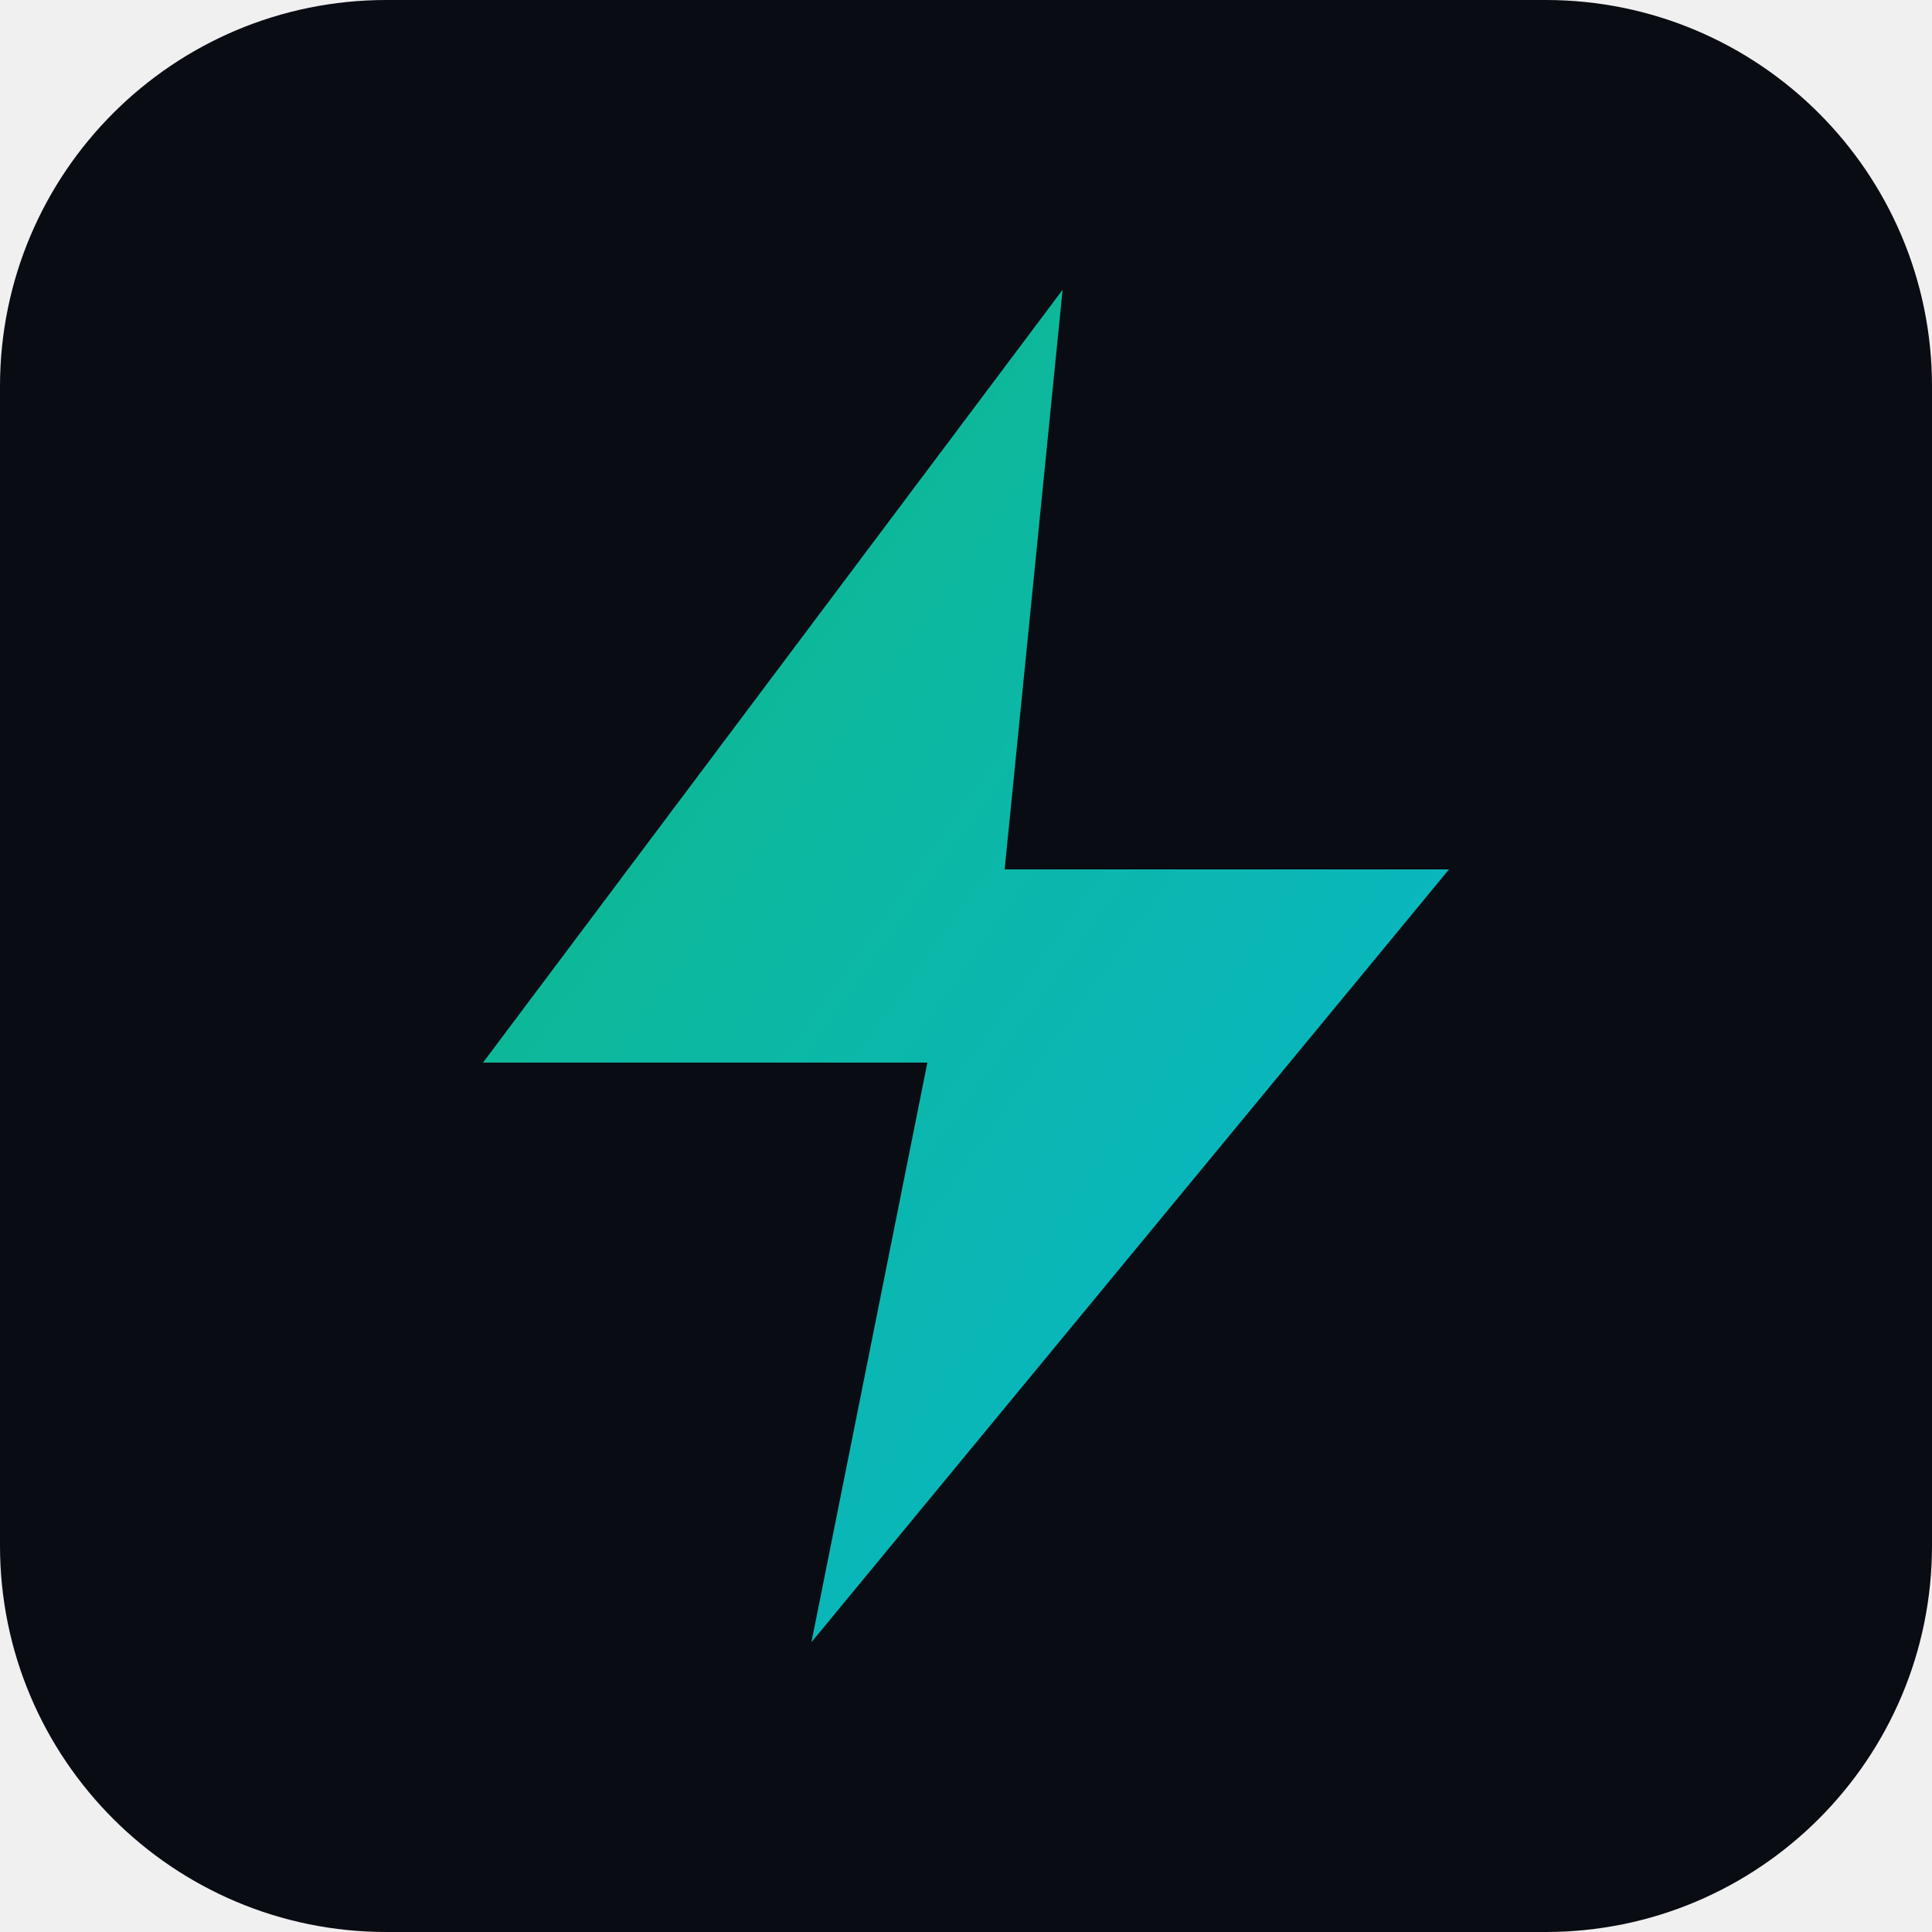
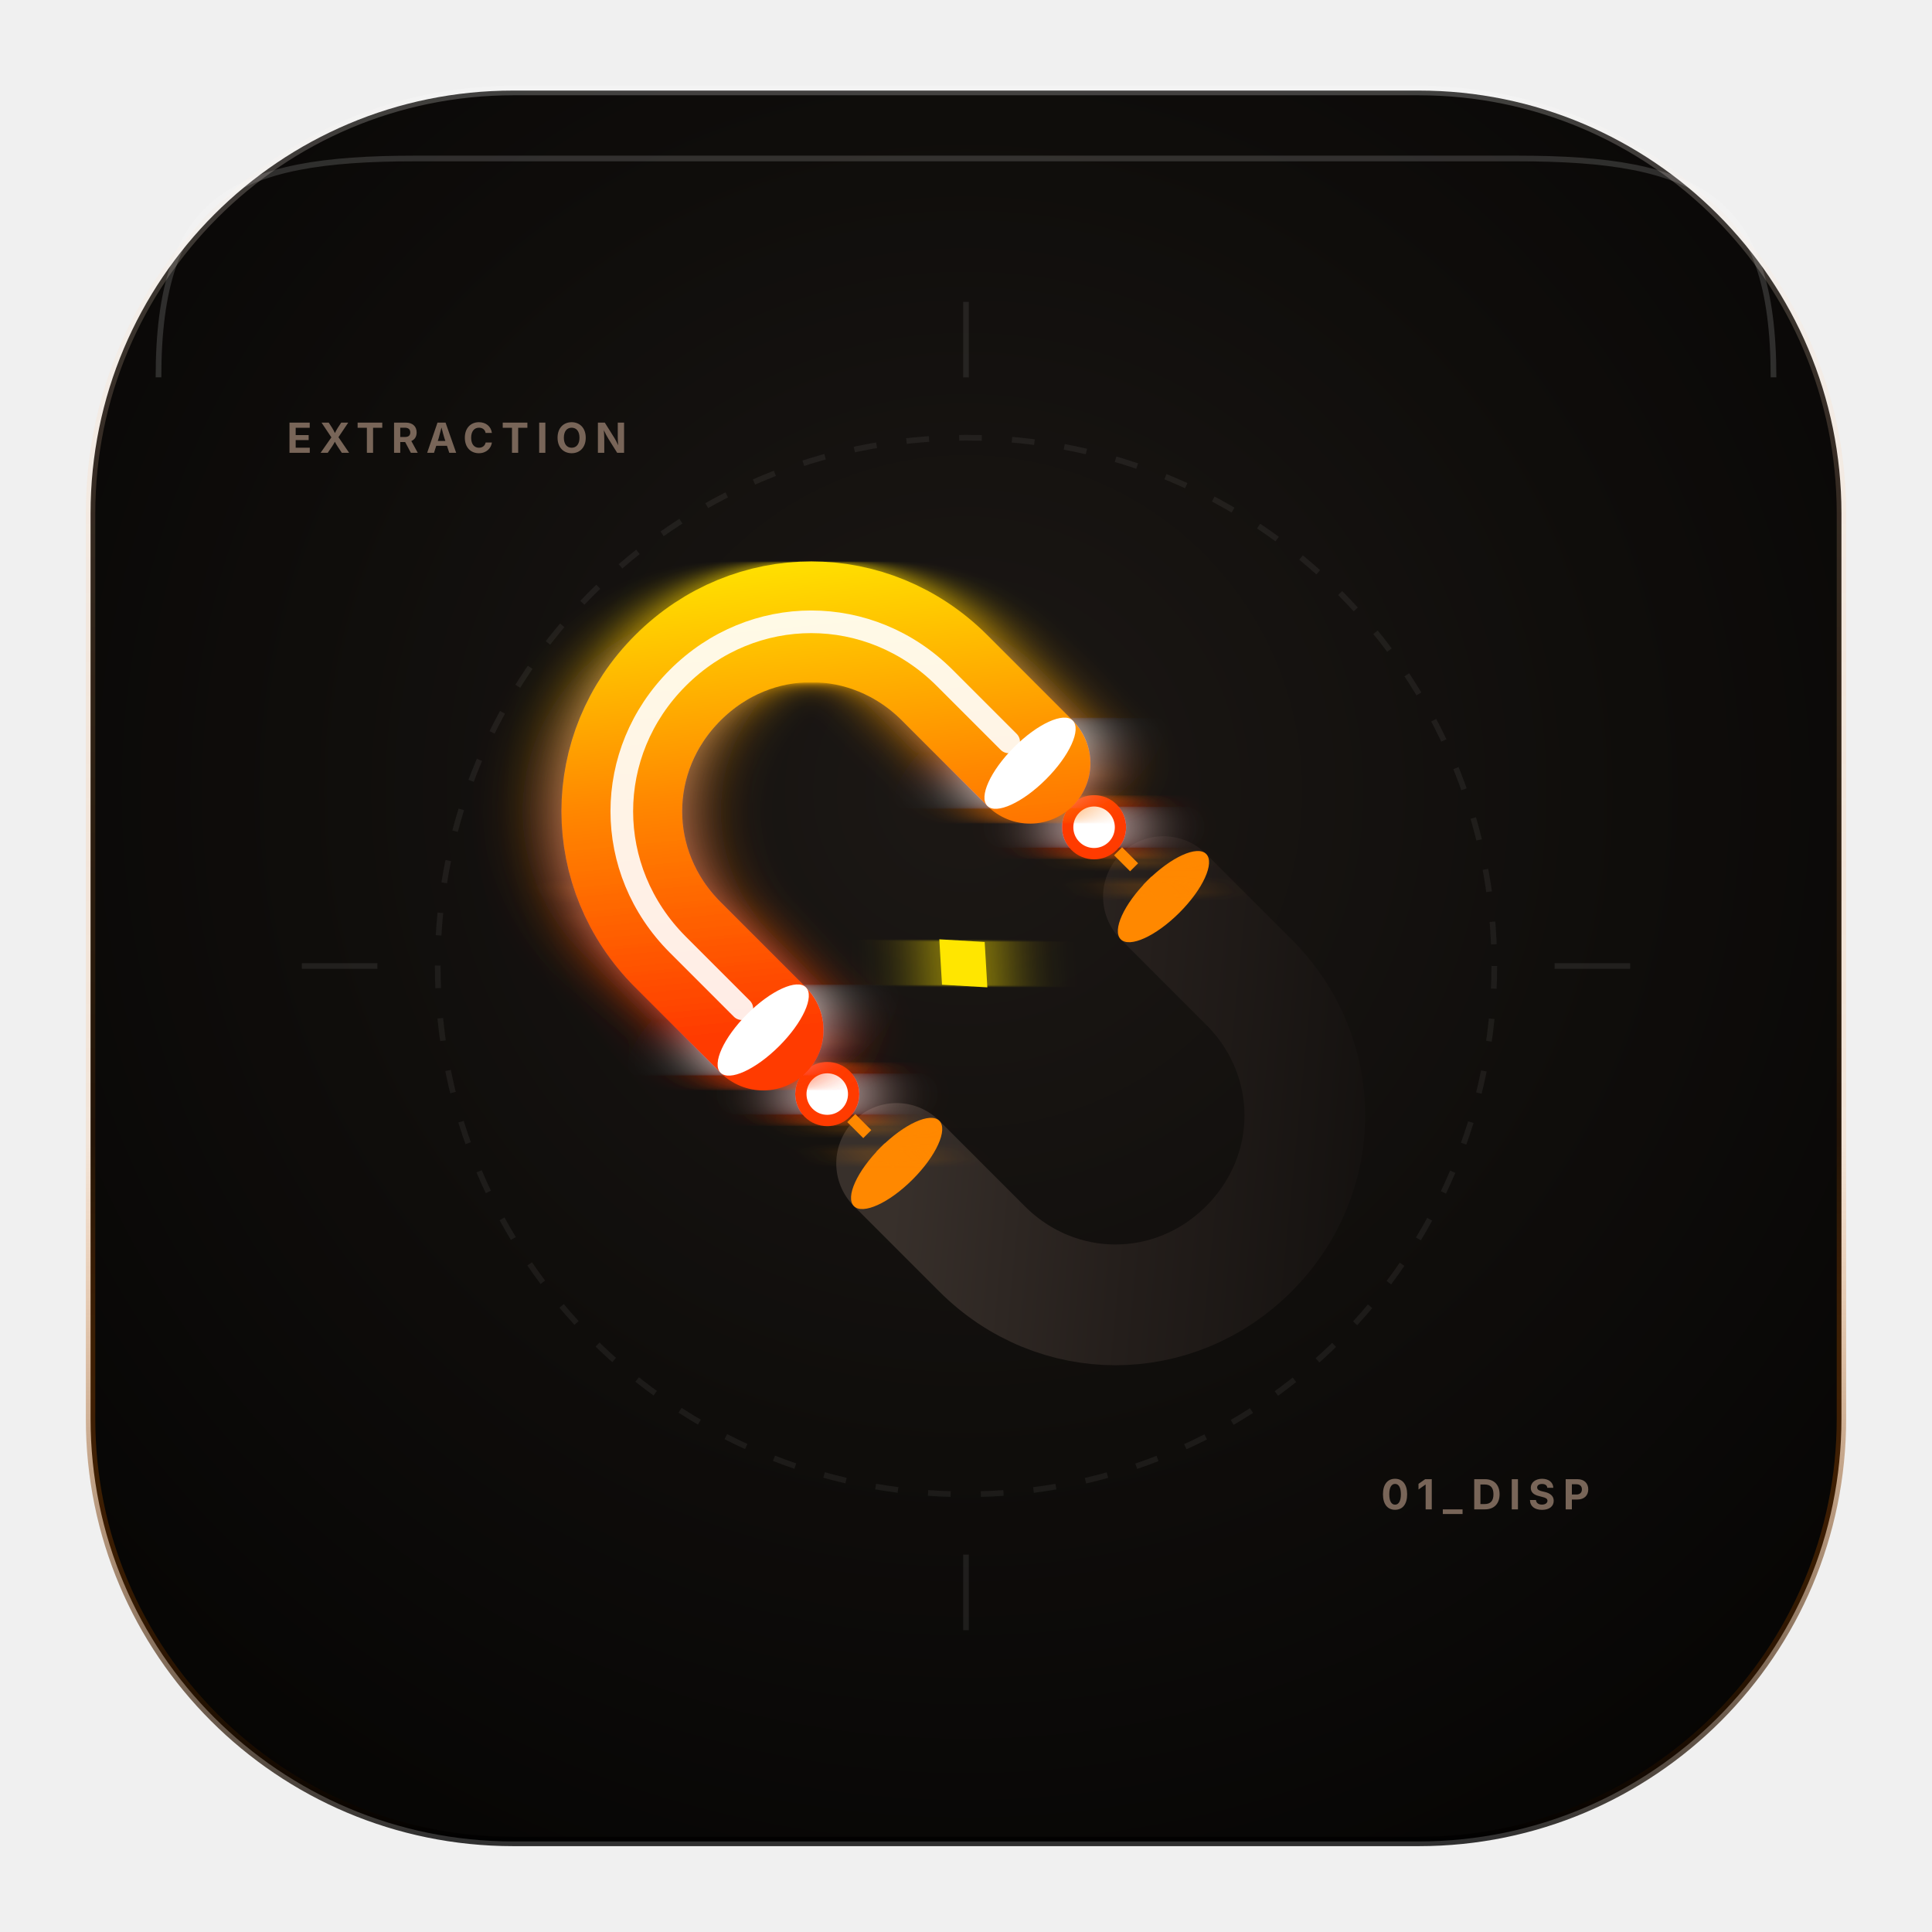
- <svg xmlns="http://www.w3.org/2000/svg" viewBox="0 0 100 100">
+ <svg xmlns="http://www.w3.org/2000/svg" viewBox="0 0 512 512" width="100%" height="100%">
  <defs>
-     <linearGradient id="grad" x1="0%" y1="0%" x2="100%" y2="100%">
-       <stop offset="0%" stop-color="#10b981" />
-       <stop offset="100%" stop-color="#06b6d4" />
+     <radialGradient id="carbon-core" cx="50%" cy="40%" r="70%">
+       <stop offset="0%" stop-color="#1c1815" />
+       <stop offset="55%" stop-color="#0f0d0b" />
+       <stop offset="100%" stop-color="#060504" />
+     </radialGradient>
+     <linearGradient id="tile-stroke-1" x1="0%" y1="0%" x2="0%" y2="100%">
+       <stop offset="0%" stop-color="#ffffff" stop-opacity="0.22" />
+       <stop offset="60%" stop-color="#ff7700" stop-opacity="0.1" />
+       <stop offset="100%" stop-color="#000000" stop-opacity="0.8" />
    </linearGradient>
+     <linearGradient id="blaze-core" x1="0%" y1="100%" x2="100%" y2="0%">
+       <stop offset="0%" stop-color="#ff3b00" />
+       <stop offset="50%" stop-color="#ff8800" />
+       <stop offset="100%" stop-color="#ffe600" />
+     </linearGradient>
+     <linearGradient id="dark-chassis" x1="0%" y1="0%" x2="100%" y2="100%">
+       <stop offset="0%" stop-color="#38302b" />
+       <stop offset="50%" stop-color="#241e1b" />
+       <stop offset="100%" stop-color="#14110f" />
+     </linearGradient>
+     <filter id="blaze-glow" x="-30%" y="-30%" width="160%" height="160%">
+       <feGaussianBlur stdDeviation="7" result="blur" />
+       <feMerge>
+         <feMergeNode in="blur" />
+         <feMergeNode in="SourceGraphic" />
+       </feMerge>
+     </filter>
+     <style>
+       /* Smooth linear displacement along the link's native axis */
+       .ejected-shackle {
+         animation: axial-levitate 3s ease-in-out infinite alternate;
+       }
+ 
+       /* Stream laser guide animation */
+       .laser-rail {
+         stroke-dasharray: 6 5;
+         animation: stream-flow 0.8s linear infinite;
+       }
+ 
+       /* Background radar rotation */
+       .radar-disc {
+         transform-origin: 256px 256px;
+         animation: radar-rotate 28s linear infinite;
+       }
+ 
+       /* Core extraction spark pulsation */
+       .core-spark {
+         transform-origin: 256px 255px;
+         animation: spark-breathe 1.5s ease-in-out infinite alternate;
+       }
+ 
+       /* Data nodes gliding precisely along their respective tracks */
+       .packet-node-left {
+         animation: node-glide 2s ease-in-out infinite alternate;
+       }
+       .packet-node-right {
+         animation: node-glide 2s ease-in-out infinite alternate 0.35s;
+       }
+ 
+       @keyframes axial-levitate {
+         0% {
+           transform: translateY(-38px);
+         }
+         100% {
+           transform: translateY(-56px);
+         }
+       }
+ 
+       @keyframes stream-flow {
+         from {
+           stroke-dashoffset: 22;
+         }
+         to {
+           stroke-dashoffset: 0;
+         }
+       }
+ 
+       @keyframes radar-rotate {
+         from {
+           transform: rotate(0deg);
+         }
+         to {
+           transform: rotate(360deg);
+         }
+       }
+ 
+       @keyframes spark-breathe {
+         0% {
+           transform: scale(0.85);
+           opacity: 0.8;
+         }
+         100% {
+           transform: scale(1.25);
+           opacity: 1;
+         }
+       }
+ 
+       @keyframes node-glide {
+         0% {
+           transform: translateY(0);
+         }
+         100% {
+           transform: translateY(-24px);
+         }
+       }
+     </style>
  </defs>
-   <rect width="100" height="100" rx="20" fill="#0a0c14" />
-   <path d="M55 15 L25 55 L48 55 L42 85 L75 45 L52 45 Z" fill="url(#grad)" />
+   <rect x="24" y="24" width="464" height="464" rx="112" fill="url(#carbon-core)" stroke="url(#tile-stroke-1)" stroke-width="2.5" />
+   <circle class="radar-disc" cx="256" cy="256" r="140" fill="none" stroke="#ffffff" stroke-opacity="0.06" stroke-width="1.5" stroke-dasharray="6 8" />
+   <g stroke="#ffffff" stroke-opacity="0.08" stroke-width="1.5">
+     <line x1="80" y1="256" x2="100" y2="256" />
+     <line x1="412" y1="256" x2="432" y2="256" />
+     <line x1="256" y1="80" x2="256" y2="100" />
+     <line x1="256" y1="412" x2="256" y2="432" />
+   </g>
+   <g fill="#786558" font-family="-apple-system, BlinkMacSystemFont, 'JetBrains Mono', monospace" font-size="11" font-weight="700" letter-spacing="2">
+     <text x="76" y="120">EXTRACTION</text>
+     <text x="366" y="400">01_DISP</text>
+   </g>
+   <g transform="rotate(-45 256 256)">
+     <g>
+       <path d="M 206 280 L 206 312 C 206 340 228 362 256 362 C 284 362 306 340 306 312 L 306 280" fill="none" stroke="url(#dark-chassis)" stroke-width="32" stroke-linecap="round" />
+       <ellipse cx="206" cy="280" rx="16" ry="6" fill="#ff8800" />
+       <ellipse cx="306" cy="280" rx="16" ry="6" fill="#ff8800" />
+     </g>
+     <g filter="url(#blaze-glow)">
+       <line class="laser-rail" x1="206" y1="280" x2="206" y2="170" stroke="#ff8800" stroke-width="3" />
+       <line class="laser-rail" x1="306" y1="280" x2="306" y2="170" stroke="#ff8800" stroke-width="3" />
+       <g class="packet-node-left">
+         <circle cx="206" cy="254" r="7" fill="#ffffff" stroke="#ff3b00" stroke-width="3" />
+       </g>
+       <g class="packet-node-right">
+         <circle cx="306" cy="254" r="7" fill="#ffffff" stroke="#ff3b00" stroke-width="3" />
+       </g>
+       <polygon class="core-spark" points="256,246 264,255 256,264 248,255" fill="#ffe600" />
+     </g>
+     <g class="ejected-shackle">
+       <g filter="url(#blaze-glow)">
+         <path d="M 206 230 L 206 198 C 206 170 228 148 256 148 C 284 148 306 170 306 198 L 306 230" fill="none" stroke="url(#blaze-core)" stroke-width="32" stroke-linecap="round" />
+         <path d="M 206 222 L 206 198 C 206 170 228 148 256 148 C 284 148 306 170 306 198 L 306 222" fill="none" stroke="#ffffff" stroke-width="6" stroke-linecap="round" stroke-opacity="0.9" />
+         <ellipse cx="206" cy="230" rx="16" ry="6" fill="#ffffff" />
+         <ellipse cx="306" cy="230" rx="16" ry="6" fill="#ffffff" />
+       </g>
+     </g>
+   </g>
+   <path d="M 42 100 C 42 52 62 42 110 42 L 402 42 C 450 42 470 52 470 100" fill="none" stroke="#ffffff" stroke-width="1.5" stroke-opacity="0.15" />
</svg>
